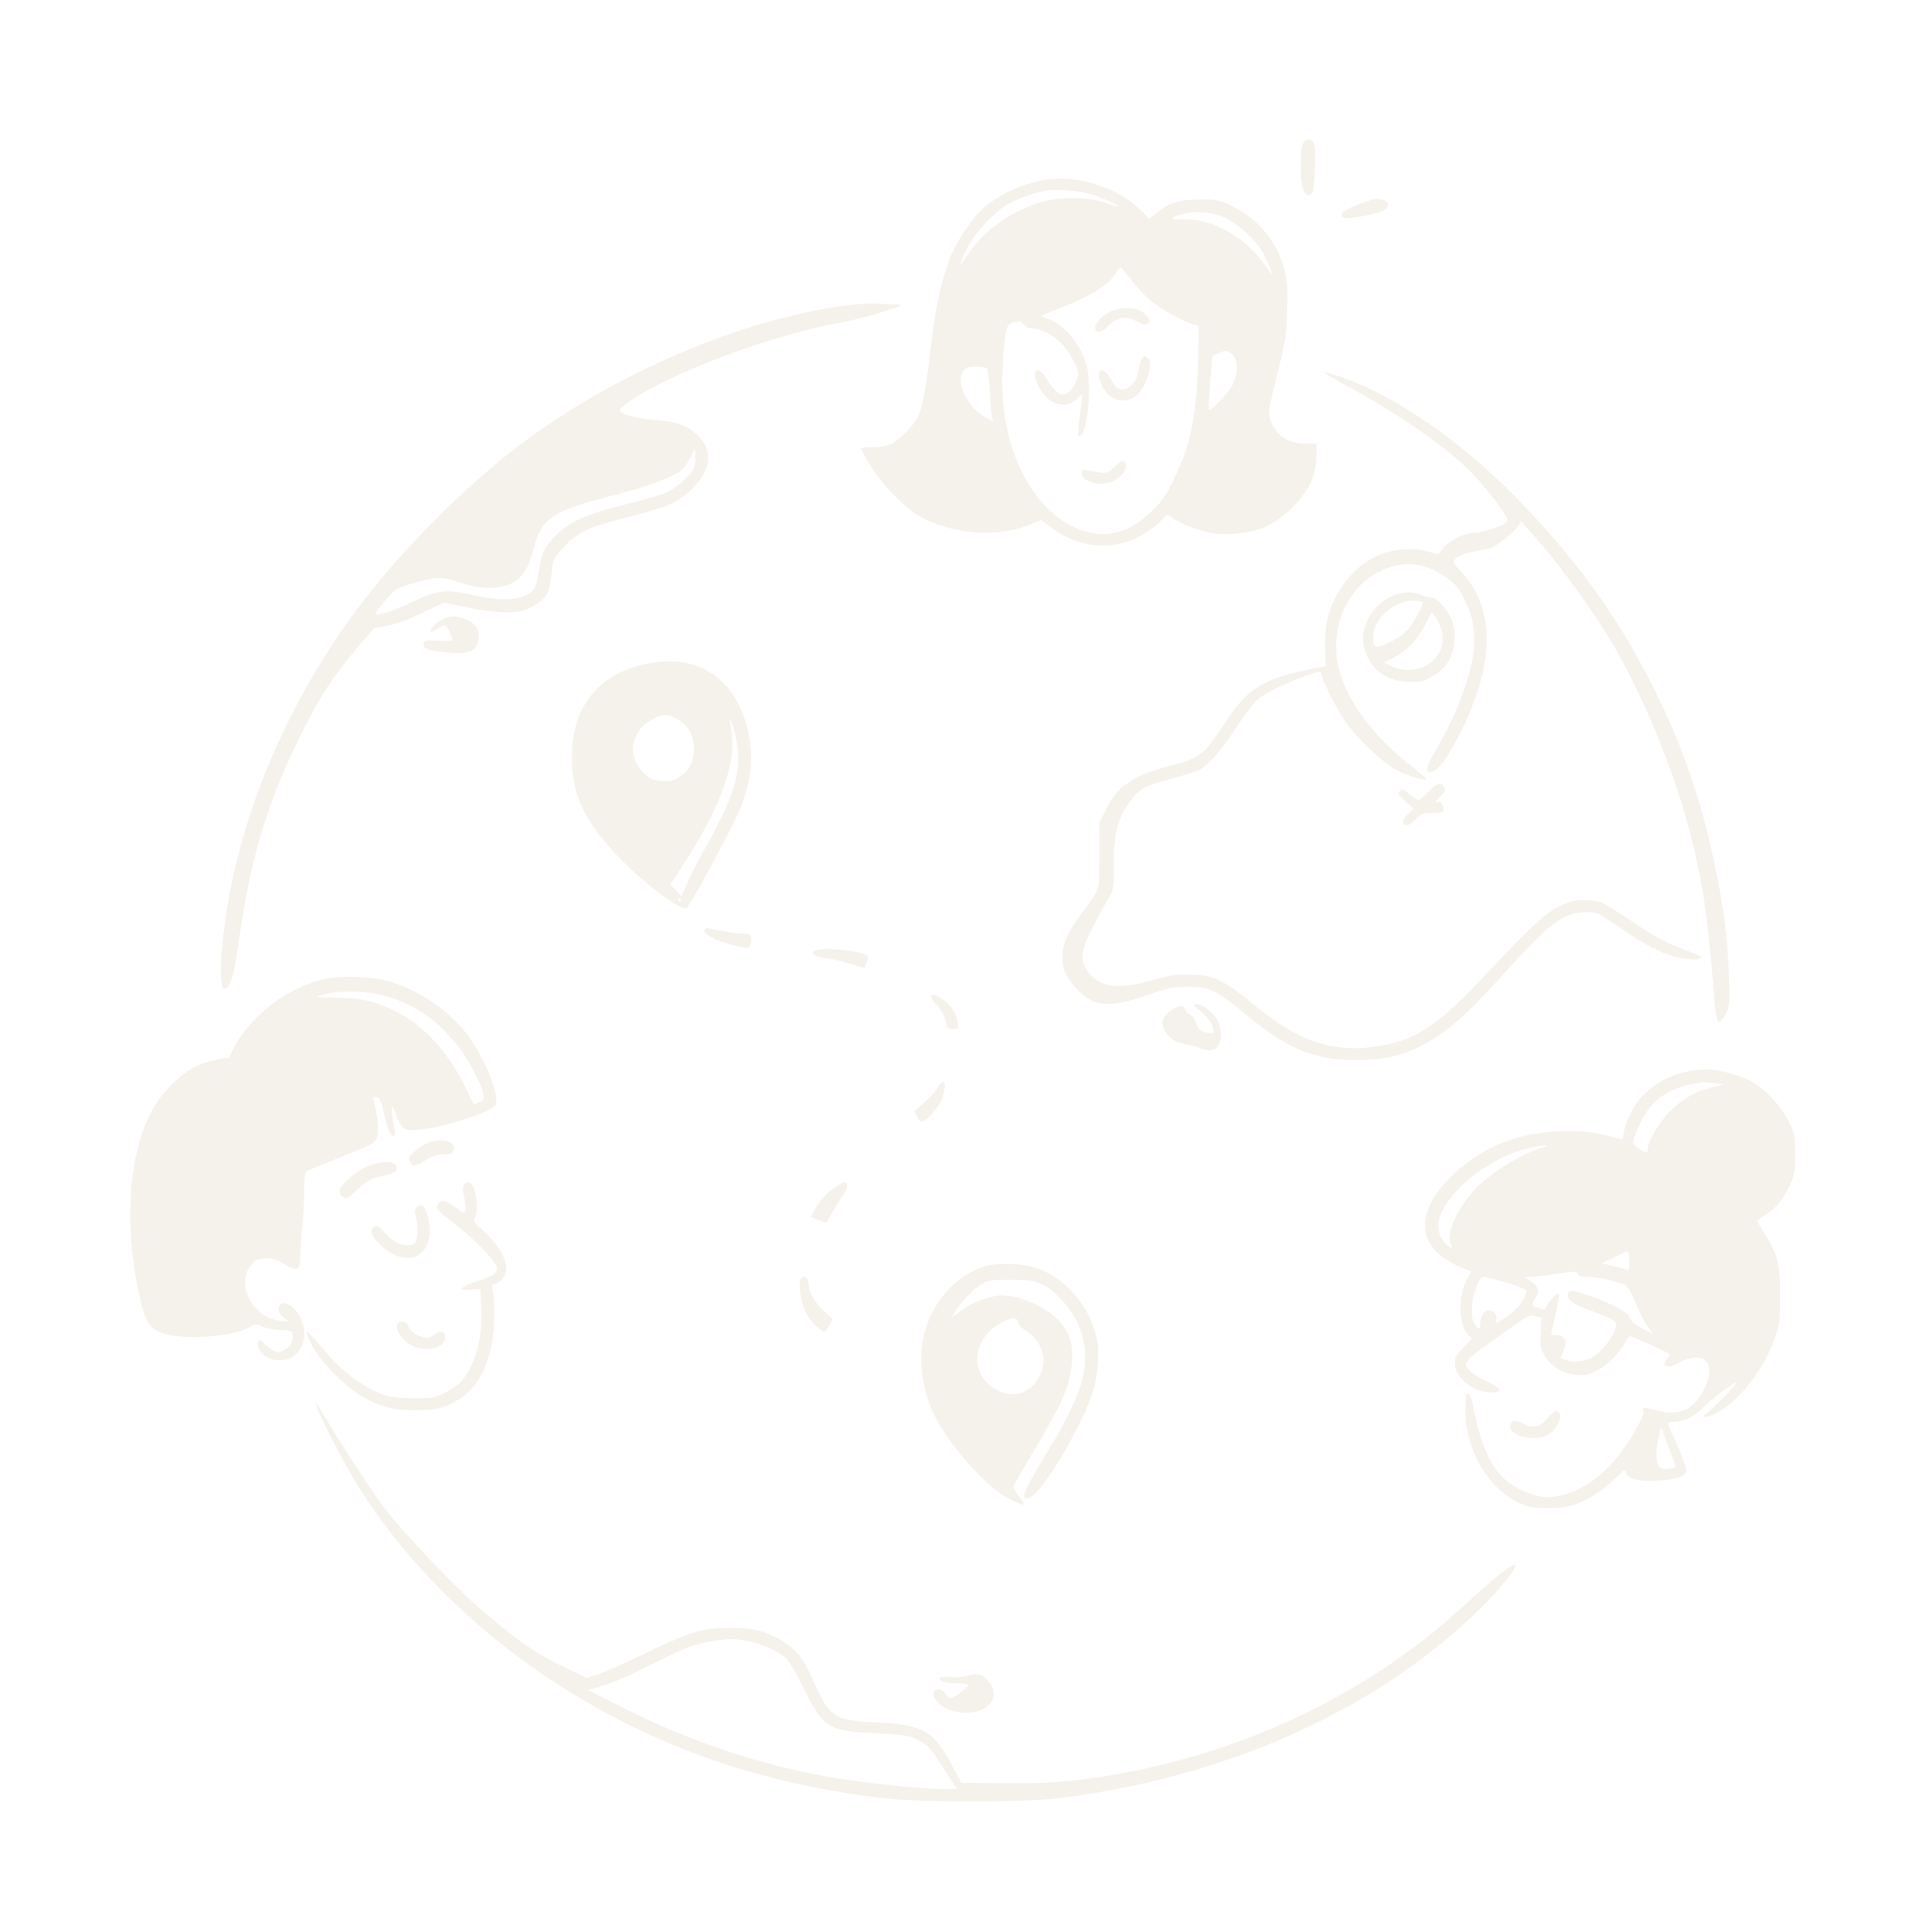
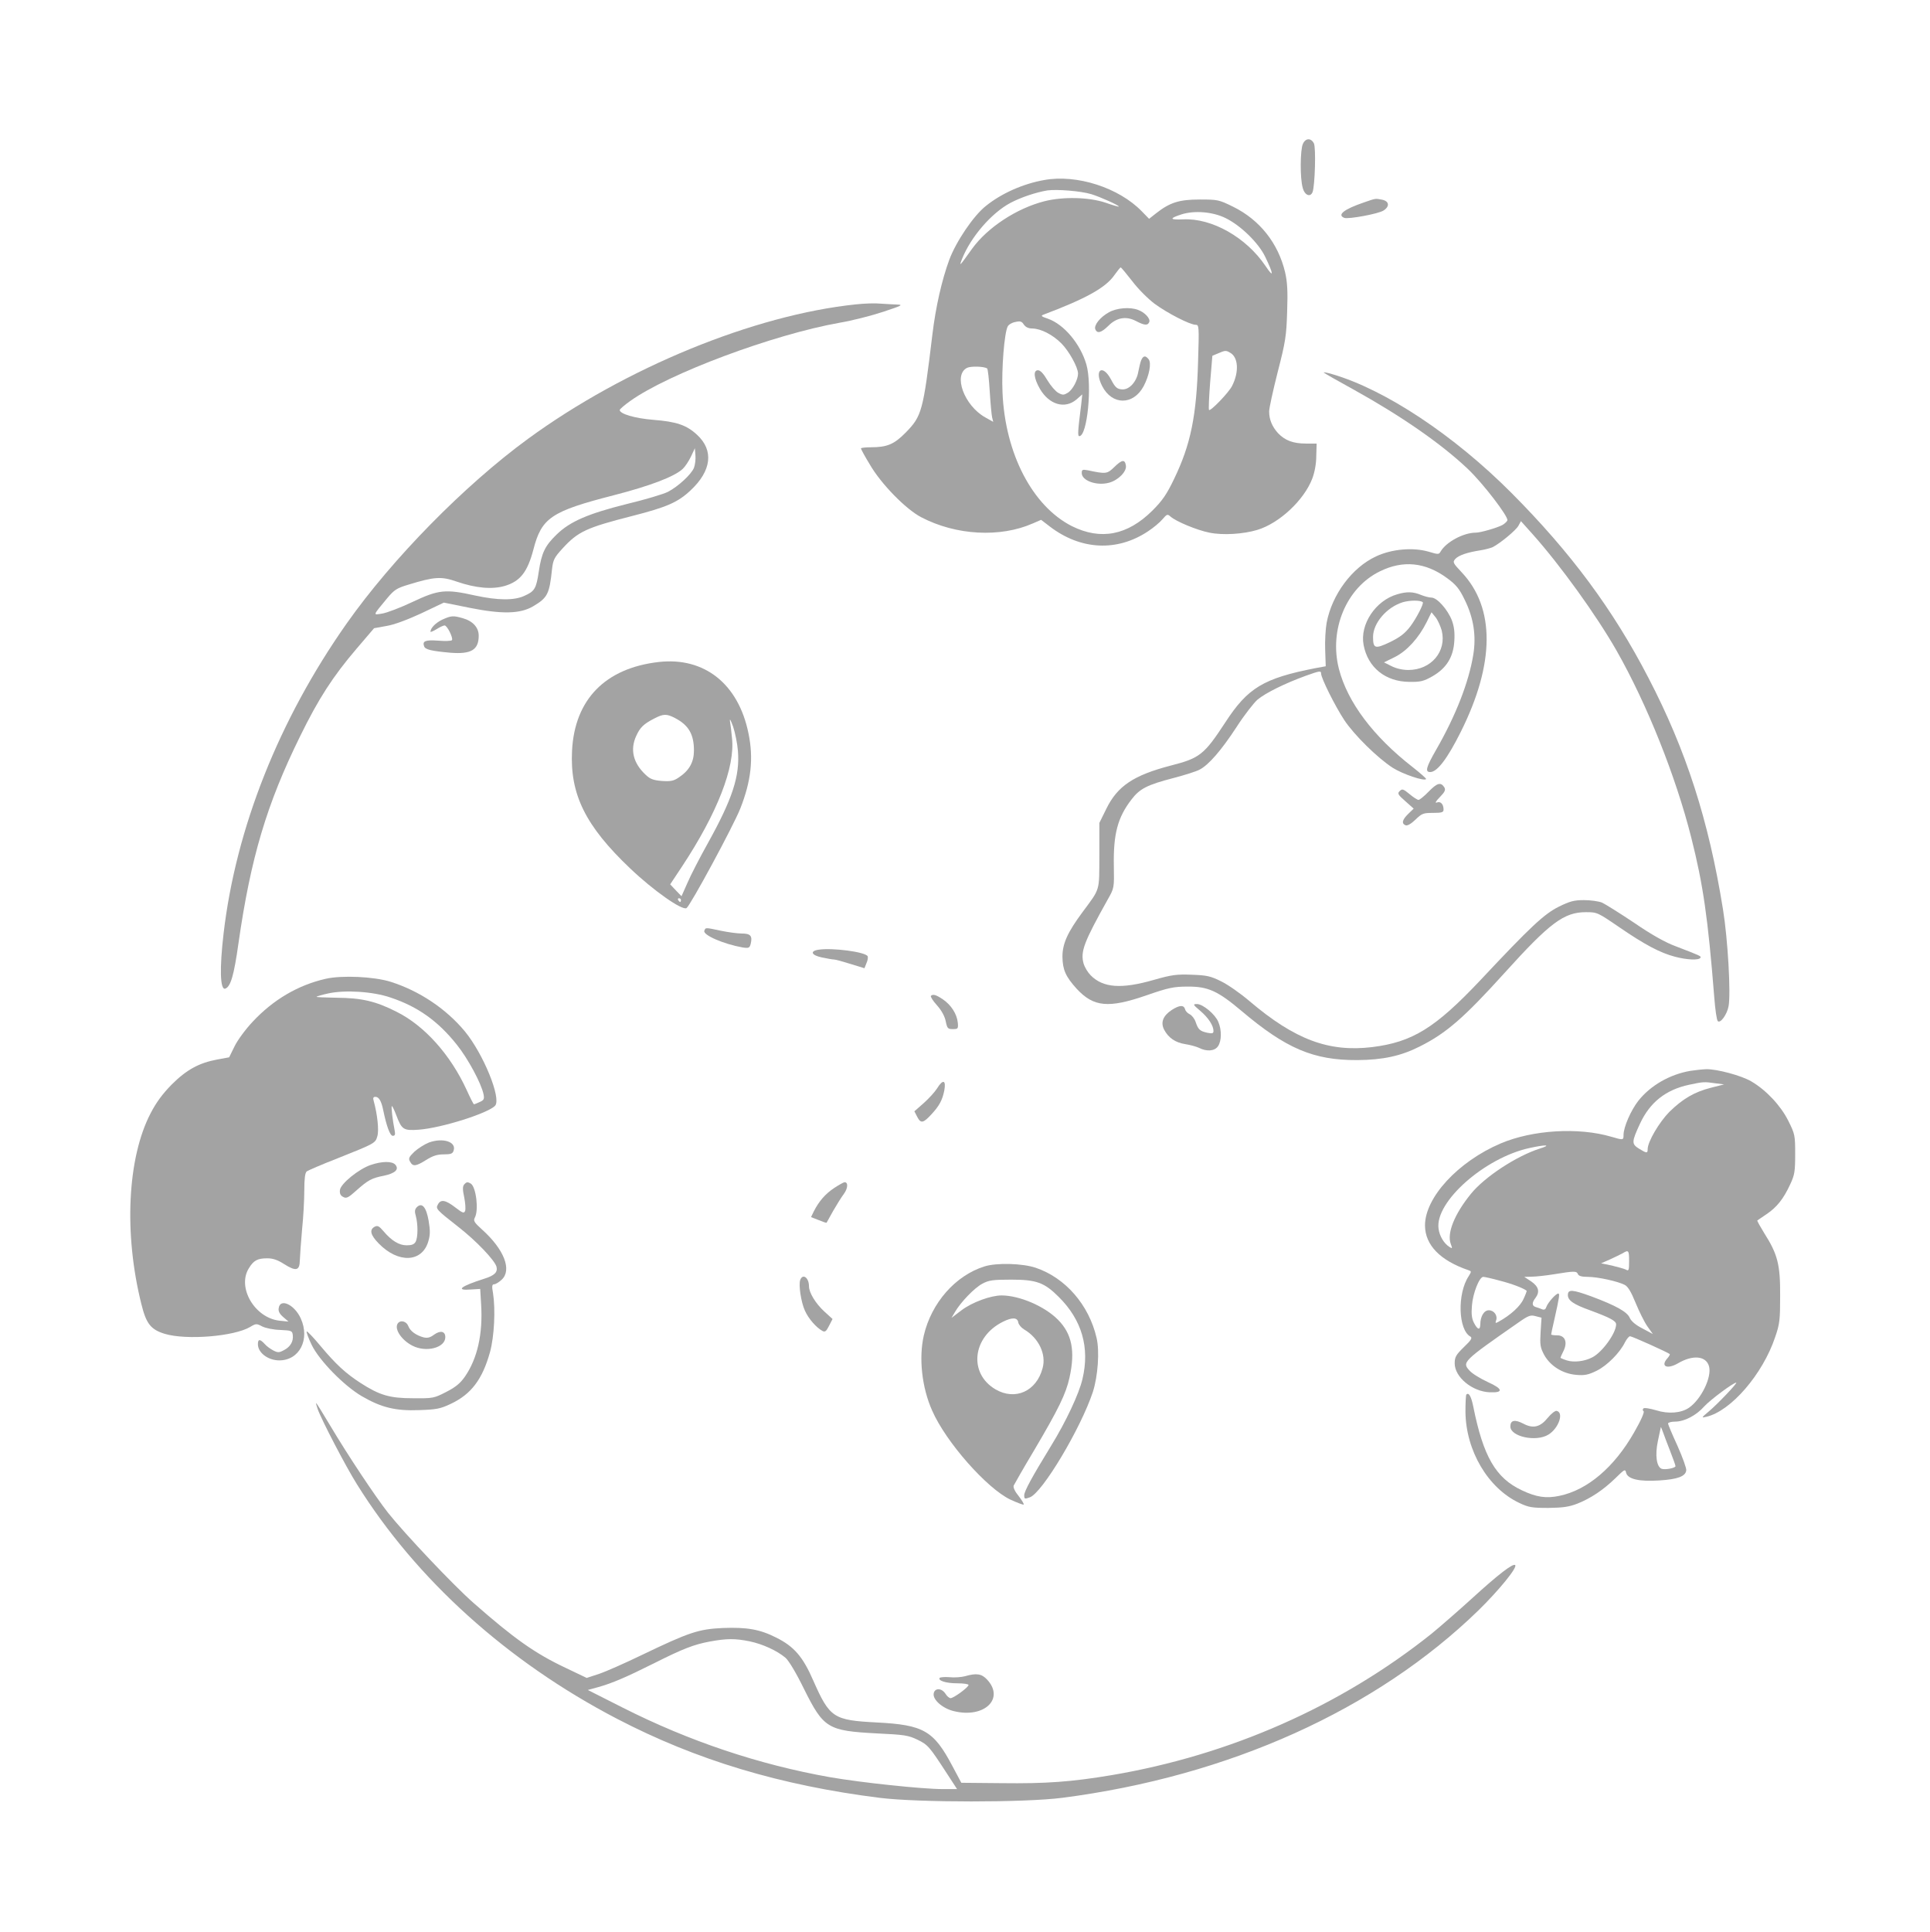
<svg xmlns="http://www.w3.org/2000/svg" version="1.0" width="1040pt" height="1041pt" viewBox="0 0 1040 1041" preserveAspectRatio="xMidYMid meet">
-   <g transform="translate(0,1041) scale(0.1,-0.1)" fill="#F5F2EB" stroke="none">
+   <g transform="translate(0,1041) scale(0.1,-0.1)" fill="#a3a3a3" stroke="none">
    <path d="M7022 9635 c-15 -32 -16 -187 -1 -237 10 -40 41 -53 53 -23 13 34 19 242 7 263 -16 30 -45 28 -59 -3z" />
    <path d="M5628 9440 c-114 -20 -231 -72 -315 -140 -66 -52 -160 -191 -197 -290 -40 -109 -73 -253 -91 -403 -50 -415 -57 -439 -144 -528 -62 -63 -100 -79 -188 -79 -29 0 -53 -3 -53 -6 0 -4 21 -43 48 -87 60 -104 194 -241 277 -284 187 -98 426 -111 602 -33 l44 19 47 -36 c166 -127 362 -137 529 -26 29 19 64 48 78 65 24 28 27 29 43 15 30 -27 144 -74 210 -87 73 -15 183 -8 259 15 118 36 250 159 295 275 13 34 22 80 22 123 l2 67 -58 0 c-69 0 -113 17 -150 56 -32 35 -48 74 -48 117 0 18 21 113 46 212 42 163 47 194 51 325 4 111 1 161 -11 213 -37 156 -136 282 -280 353 -77 38 -84 39 -180 39 -111 0 -161 -16 -235 -74 l-38 -30 -39 40 c-124 128 -351 201 -526 169z m253 -76 c49 -15 149 -60 149 -67 0 -2 -33 7 -72 21 -90 30 -228 33 -328 8 -150 -38 -307 -141 -390 -255 -70 -98 -72 -100 -55 -56 47 118 158 247 261 302 57 30 138 57 199 67 51 7 179 -3 236 -20z m724 -129 c82 -40 178 -134 214 -209 46 -96 47 -117 2 -50 -104 155 -290 260 -445 252 -73 -3 -76 5 -8 27 70 22 168 14 237 -20z m-502 -341 c31 -41 85 -95 120 -121 68 -50 190 -113 221 -113 18 0 19 -8 13 -197 -8 -294 -40 -449 -129 -633 -40 -84 -64 -118 -117 -171 -135 -134 -279 -161 -434 -84 -213 108 -360 391 -374 720 -6 129 10 322 28 356 5 10 23 21 41 24 26 6 35 4 46 -14 10 -14 25 -21 46 -21 46 -1 109 -33 156 -80 41 -41 90 -129 90 -163 0 -32 -28 -85 -53 -102 -23 -14 -29 -15 -53 -2 -15 8 -41 38 -59 68 -21 36 -38 54 -51 54 -27 0 -22 -44 11 -101 50 -85 134 -109 196 -57 l32 28 -6 -55 c-18 -143 -20 -170 -10 -170 43 0 70 275 38 386 -32 111 -121 217 -208 247 -36 12 -39 16 -22 22 228 86 335 145 382 214 16 22 30 40 33 40 3 0 31 -34 63 -75z m526 -384 c45 -24 50 -104 11 -180 -19 -37 -116 -137 -124 -129 -3 3 0 70 6 148 l12 144 31 13 c37 16 42 17 64 4z m-1309 -85 c4 -2 10 -57 14 -122 4 -65 10 -129 13 -142 l6 -24 -43 24 c-114 64 -174 229 -98 267 21 10 90 8 108 -3z" />
    <path d="M5976 8727 c-47 -26 -81 -69 -73 -91 10 -25 32 -19 69 17 45 46 96 55 149 28 47 -25 65 -26 73 -6 7 18 -24 52 -60 65 -44 17 -116 11 -158 -13z" />
    <path d="M6150 8468 c-5 -13 -11 -40 -15 -60 -9 -56 -50 -100 -89 -96 -26 2 -36 11 -58 53 -46 86 -93 53 -48 -35 53 -104 167 -105 223 -2 31 58 44 127 27 147 -17 21 -29 19 -40 -7z" />
    <path d="M6006 7894 c-39 -38 -45 -39 -143 -18 -29 5 -33 4 -33 -15 0 -41 81 -70 147 -52 49 13 96 60 91 92 -5 35 -21 33 -62 -7z" />
    <path d="M7350 9319 c-108 -37 -145 -67 -105 -83 22 -8 186 22 212 40 34 22 30 50 -8 58 -38 7 -32 8 -99 -15z" />
    <path d="M4613 8770 c-549 -57 -1244 -342 -1768 -725 -342 -250 -732 -647 -977 -995 -364 -517 -597 -1103 -663 -1670 -22 -187 -19 -306 9 -297 29 10 47 72 71 243 66 461 152 751 333 1118 99 202 176 321 304 471 l94 110 66 12 c40 6 112 33 188 68 l122 58 139 -28 c175 -35 272 -33 342 8 78 46 88 66 102 199 6 52 12 64 57 113 83 91 129 112 376 175 184 47 245 73 313 137 114 106 127 216 36 300 -57 53 -111 71 -237 81 -99 8 -180 32 -180 53 0 4 25 26 56 48 207 148 769 358 1129 422 66 11 172 38 235 59 100 33 110 38 75 39 -22 1 -62 3 -90 5 -27 3 -87 1 -132 -4z m-873 -881 c-15 -36 -86 -101 -140 -129 -23 -12 -123 -42 -223 -66 -208 -52 -305 -94 -377 -164 -63 -61 -81 -99 -96 -198 -14 -94 -22 -108 -79 -133 -54 -25 -143 -24 -263 2 -161 36 -198 32 -338 -34 -65 -31 -139 -59 -164 -63 -51 -8 -53 -14 27 83 38 45 51 54 115 73 140 43 177 45 260 16 102 -35 190 -43 259 -23 83 25 122 75 154 197 44 170 96 205 431 291 198 51 327 100 373 142 13 12 33 42 45 67 l21 45 3 -39 c2 -21 -2 -51 -8 -67z" />
    <path d="M7135 8402 c6 -5 78 -46 160 -91 256 -142 470 -290 614 -426 83 -78 222 -260 215 -279 -3 -7 -15 -18 -27 -25 -31 -16 -118 -41 -143 -41 -67 0 -161 -51 -190 -102 -9 -16 -13 -16 -63 -1 -85 25 -200 15 -285 -25 -129 -60 -237 -205 -266 -357 -6 -33 -10 -99 -8 -147 l3 -88 -55 -10 c-281 -55 -365 -106 -486 -292 -114 -174 -137 -193 -294 -233 -200 -52 -287 -110 -347 -232 l-38 -77 0 -176 c-1 -196 6 -174 -91 -305 -80 -108 -108 -169 -108 -240 1 -70 17 -107 77 -173 91 -98 171 -106 376 -35 118 41 147 47 221 47 110 1 163 -23 291 -131 240 -203 388 -266 624 -265 138 1 235 22 336 73 144 72 239 155 458 397 244 270 320 327 438 327 61 0 63 -1 180 -81 137 -94 220 -138 300 -159 64 -17 129 -20 137 -6 6 9 3 10 -132 62 -55 20 -132 63 -225 127 -78 52 -156 101 -174 109 -18 7 -61 13 -96 13 -54 0 -76 -6 -137 -36 -79 -40 -151 -107 -422 -396 -243 -257 -365 -333 -583 -360 -233 -28 -416 40 -660 247 -49 42 -119 91 -155 108 -56 28 -77 32 -157 35 -81 3 -107 0 -205 -28 -174 -50 -273 -43 -340 25 -15 15 -32 43 -38 63 -18 65 2 116 131 347 34 60 34 61 32 180 -3 170 20 260 95 357 44 58 84 79 227 116 61 16 124 36 140 45 49 25 118 105 199 229 41 64 93 130 113 148 45 37 146 87 261 129 73 26 82 28 82 12 0 -25 75 -175 125 -251 53 -80 179 -204 261 -257 54 -34 168 -73 180 -61 2 3 -31 32 -73 65 -212 165 -351 350 -397 529 -54 211 40 437 220 525 125 62 246 50 363 -36 49 -36 66 -57 95 -117 48 -97 63 -194 46 -297 -24 -146 -93 -325 -200 -511 -54 -94 -61 -120 -32 -120 38 0 93 73 164 215 185 369 187 670 5 862 -47 50 -49 54 -33 72 18 19 64 35 136 46 25 4 54 12 65 17 41 21 127 92 139 116 l13 24 61 -68 c152 -170 346 -440 454 -629 165 -290 320 -679 403 -1008 64 -253 90 -433 124 -861 5 -65 13 -122 19 -128 14 -14 50 36 58 80 13 67 -4 363 -30 522 -77 480 -199 858 -402 1248 -191 369 -420 677 -739 997 -309 310 -680 556 -965 639 -30 9 -50 12 -45 8z" />
    <path d="M7531 7208 c-117 -33 -203 -162 -182 -273 23 -122 118 -198 246 -199 61 -1 77 3 125 30 75 43 113 103 118 190 3 46 -1 78 -13 111 -23 59 -80 123 -110 123 -12 0 -39 7 -58 15 -41 17 -76 18 -126 3z m137 -43 c7 -6 -34 -86 -67 -130 -29 -38 -55 -58 -110 -85 -80 -38 -91 -35 -91 28 0 74 73 160 160 187 37 11 95 12 108 0z m102 -152 c28 -113 -57 -213 -180 -213 -31 0 -66 8 -91 21 l-40 20 59 29 c65 33 128 102 171 188 l26 53 22 -27 c12 -15 26 -47 33 -71z" />
    <path d="M2383 7071 c-35 -17 -63 -45 -63 -65 0 -3 15 3 33 14 17 11 37 20 43 20 14 0 47 -67 40 -79 -3 -5 -37 -6 -74 -3 -70 5 -87 -2 -76 -31 6 -17 40 -25 141 -34 112 -9 153 15 153 92 0 44 -32 79 -86 94 -52 15 -62 14 -111 -8z" />
    <path d="M3550 6843 c-288 -33 -453 -202 -467 -478 -12 -235 72 -405 313 -634 126 -120 280 -228 304 -214 21 14 252 441 290 537 58 147 72 269 44 404 -54 267 -238 413 -484 385z m88 -302 c73 -38 102 -87 102 -175 0 -62 -25 -107 -80 -144 -29 -20 -44 -23 -93 -20 -46 4 -63 10 -88 34 -67 63 -84 135 -50 209 21 46 40 64 96 93 50 26 67 27 113 3z m339 -177 c11 -135 -29 -258 -163 -499 -43 -77 -92 -172 -109 -212 l-32 -72 -31 32 -30 32 63 95 c191 289 288 538 270 694 -3 33 -8 75 -11 91 -2 17 5 3 17 -30 11 -33 23 -92 26 -131z m-307 -804 c0 -5 -2 -10 -4 -10 -3 0 -8 5 -11 10 -3 6 -1 10 4 10 6 0 11 -4 11 -10z" />
    <path d="M7700 6145 c-24 -25 -49 -45 -55 -45 -6 0 -28 14 -48 31 -34 28 -40 30 -53 17 -14 -13 -10 -20 30 -55 l45 -40 -29 -28 c-33 -32 -38 -53 -14 -62 10 -3 29 8 53 31 34 33 42 36 94 36 48 0 57 3 57 18 0 29 -16 46 -36 38 -12 -5 -6 7 16 29 28 29 32 39 24 53 -19 29 -38 24 -84 -23z" />
    <path d="M3796 5395 c-9 -23 104 -72 206 -90 34 -5 38 -3 44 20 10 42 -1 55 -48 55 -24 0 -74 7 -113 15 -85 18 -82 18 -89 0z" />
    <path d="M4413 5293 c-50 -7 -41 -30 17 -42 28 -6 57 -11 65 -11 8 0 48 -11 89 -24 l75 -23 11 28 c7 15 9 32 6 37 -14 23 -188 46 -263 35z" />
    <path d="M1755 5136 c-149 -34 -283 -113 -393 -231 -38 -40 -82 -100 -98 -133 l-29 -59 -65 -12 c-97 -18 -165 -55 -245 -135 -49 -50 -83 -96 -113 -154 -126 -241 -145 -650 -50 -1029 26 -106 51 -137 126 -160 117 -35 373 -14 460 37 31 19 35 19 65 3 18 -9 60 -18 97 -19 61 -3 65 -4 68 -28 4 -34 -13 -63 -48 -81 -26 -14 -33 -14 -58 -1 -15 8 -36 23 -46 35 -25 27 -36 27 -36 -2 0 -46 55 -87 115 -87 109 0 167 113 116 226 -34 75 -112 111 -119 55 -3 -16 5 -31 25 -48 l28 -24 -50 5 c-133 16 -228 179 -164 282 26 43 47 54 100 54 30 0 56 -9 90 -31 65 -41 84 -36 85 21 1 25 6 99 12 165 7 66 12 161 12 211 0 61 4 95 13 102 6 5 82 38 167 71 203 81 203 81 214 120 9 31 0 117 -20 189 -5 16 -2 22 9 22 19 0 32 -22 42 -70 18 -88 37 -140 52 -140 12 0 14 7 10 29 -11 54 -20 131 -15 131 3 0 13 -21 23 -47 30 -80 39 -86 122 -80 123 9 378 90 412 130 33 41 -64 278 -163 399 -102 123 -246 219 -401 268 -89 28 -263 36 -350 16z m350 -101 c147 -49 256 -127 357 -254 61 -76 132 -209 144 -267 5 -26 2 -32 -21 -42 -14 -7 -28 -12 -31 -12 -2 0 -20 35 -39 77 -87 190 -227 346 -377 421 -114 58 -190 75 -325 76 -61 1 -109 3 -107 5 2 3 30 11 62 18 90 20 241 11 337 -22z" />
    <path d="M5017 5044 c-3 -4 11 -27 33 -51 25 -28 42 -60 47 -86 8 -38 11 -42 38 -42 28 0 30 2 27 35 -5 47 -36 95 -80 125 -37 25 -54 30 -65 19z" />
    <path d="M6468 4964 c44 -37 72 -80 72 -109 0 -13 -6 -15 -32 -10 -41 9 -50 17 -64 58 -6 18 -20 36 -32 42 -11 5 -23 17 -25 27 -7 24 -30 23 -72 -4 -47 -31 -61 -67 -41 -106 23 -44 61 -70 114 -78 26 -4 59 -13 74 -20 41 -21 84 -18 102 8 20 28 21 88 2 132 -17 41 -83 96 -115 96 -23 0 -22 -3 17 -36z" />
    <path d="M9110 4640 c-111 -19 -215 -79 -280 -161 -40 -51 -80 -142 -80 -184 0 -29 -1 -29 -66 -10 -177 52 -424 37 -596 -36 -230 -98 -409 -292 -408 -443 1 -105 82 -188 234 -240 17 -6 17 -7 1 -33 -62 -94 -56 -289 10 -325 11 -7 4 -19 -35 -56 -43 -42 -50 -54 -50 -88 0 -74 94 -152 189 -156 75 -3 72 18 -10 55 -41 19 -85 46 -98 61 -43 46 -39 50 264 261 53 37 64 41 92 33 l31 -8 -5 -78 c-4 -68 -2 -82 19 -122 33 -60 100 -102 173 -108 45 -4 65 0 110 22 57 28 126 98 153 154 9 17 21 32 27 32 11 0 204 -87 214 -96 2 -2 -3 -12 -12 -22 -40 -44 -3 -62 56 -28 82 48 153 40 168 -17 15 -58 -42 -176 -108 -222 -42 -29 -111 -35 -177 -14 -34 10 -64 15 -69 10 -5 -5 -4 -12 1 -15 6 -4 -14 -50 -51 -114 -107 -188 -252 -311 -403 -342 -71 -15 -124 -7 -202 30 -141 66 -208 182 -262 452 -11 54 -24 77 -37 64 -3 -3 -5 -45 -5 -93 2 -210 122 -412 290 -491 50 -24 69 -27 157 -27 79 1 112 6 156 23 73 29 140 74 205 137 50 49 53 51 58 29 9 -34 71 -48 178 -41 99 6 142 22 146 54 2 11 -20 71 -47 132 -28 61 -51 115 -51 121 0 5 17 10 37 10 51 0 115 33 159 83 32 35 156 127 171 127 10 0 -101 -116 -145 -153 -43 -36 -44 -38 -16 -31 132 30 304 229 371 429 25 72 27 94 27 225 1 167 -14 223 -86 336 -22 36 -39 66 -37 68 2 1 25 17 50 34 55 37 91 82 127 160 24 51 27 69 27 163 0 101 -1 108 -37 180 -41 82 -119 165 -199 212 -54 32 -186 67 -243 66 -23 -1 -61 -5 -86 -9z m135 -67 l47 -6 -71 -18 c-90 -23 -151 -59 -224 -130 -55 -56 -117 -161 -117 -201 0 -23 -5 -23 -47 3 -40 25 -40 36 6 135 53 114 138 182 264 209 75 16 82 17 142 8z m-947 -352 c-125 -40 -296 -152 -370 -243 -89 -109 -131 -213 -109 -271 9 -24 9 -26 -7 -16 -30 19 -54 59 -59 99 -20 144 248 381 489 434 91 20 123 18 56 -3z m482 -606 c0 -50 -2 -55 -17 -46 -10 5 -44 14 -76 22 l-58 12 48 21 c26 12 57 27 68 33 32 20 35 16 35 -42z m-276 -70 c4 -10 20 -15 53 -15 54 0 162 -24 199 -43 18 -9 35 -38 59 -97 19 -46 47 -103 63 -126 l30 -42 -56 30 c-36 18 -60 39 -68 56 -13 33 -74 67 -208 117 -102 37 -126 39 -126 7 0 -29 30 -50 119 -82 108 -40 141 -57 141 -76 0 -47 -75 -151 -129 -178 -42 -22 -100 -28 -137 -16 -19 6 -34 13 -34 14 0 2 7 18 16 36 24 48 9 85 -34 85 -18 0 -32 2 -32 5 0 3 7 37 16 75 29 129 31 145 22 145 -13 0 -56 -49 -64 -72 -4 -13 -11 -17 -22 -13 -10 4 -25 10 -34 12 -22 6 -23 23 -3 49 25 33 18 61 -22 89 l-38 25 40 1 c22 0 76 6 120 13 110 18 122 18 129 1z m-419 -36 c63 -16 126 -40 143 -54 1 -1 -6 -21 -17 -44 -17 -39 -71 -88 -135 -123 -16 -9 -18 -8 -13 7 10 25 -10 55 -39 55 -26 0 -46 -33 -46 -77 -1 -32 -15 -28 -34 9 -12 23 -15 48 -11 94 5 66 40 154 61 154 7 0 48 -9 91 -21z m916 -917 c16 -41 29 -77 29 -82 0 -10 -56 -21 -75 -14 -27 11 -36 73 -20 149 8 38 15 72 16 75 0 3 5 -8 11 -25 6 -16 23 -63 39 -103z" />
    <path d="M5050 4545 c-12 -19 -44 -54 -72 -79 l-50 -44 16 -31 c19 -36 32 -33 77 16 41 44 58 76 68 126 11 58 -7 64 -39 12z" />
    <path d="M2312 4254 c-23 -9 -58 -31 -78 -49 -30 -29 -34 -37 -24 -54 15 -28 31 -26 87 9 35 22 59 30 94 30 40 0 49 4 54 21 15 47 -58 70 -133 43z" />
    <path d="M1998 4133 c-65 -22 -162 -101 -166 -135 -2 -19 3 -30 17 -37 17 -10 28 -5 70 33 64 57 83 68 150 81 61 13 83 34 62 59 -17 20 -71 20 -133 -1z" />
    <path d="M2501 4027 c-8 -10 -8 -28 1 -69 6 -30 8 -62 5 -72 -6 -15 -13 -13 -53 18 -53 41 -79 45 -94 16 -13 -23 -8 -28 108 -119 98 -76 199 -182 208 -217 7 -29 -11 -47 -66 -64 -129 -41 -158 -65 -71 -58 l49 3 5 -83 c10 -159 -20 -292 -87 -389 -25 -36 -50 -57 -101 -83 -66 -34 -71 -35 -179 -34 -126 0 -180 16 -284 83 -80 52 -132 100 -215 199 -38 46 -72 81 -74 78 -3 -3 9 -36 27 -73 41 -84 174 -220 270 -276 105 -61 182 -80 308 -75 94 3 115 7 172 34 110 52 170 132 211 279 23 85 30 229 16 318 -7 37 -5 47 6 47 8 0 26 11 41 25 56 52 13 163 -105 269 -43 39 -49 48 -40 65 22 40 7 164 -21 183 -18 11 -24 10 -37 -5z" />
    <path d="M4496 4009 c-48 -32 -82 -71 -110 -126 l-15 -31 41 -16 c22 -9 41 -16 43 -14 1 2 17 30 35 63 19 33 45 75 58 92 22 30 24 63 4 63 -5 0 -30 -14 -56 -31z" />
    <path d="M2246 3905 c-11 -12 -12 -23 -5 -47 12 -44 12 -115 -1 -139 -8 -14 -21 -19 -48 -19 -42 0 -82 25 -126 77 -23 27 -31 31 -47 23 -29 -16 -23 -44 22 -90 105 -108 233 -103 267 10 11 36 11 58 2 113 -13 74 -36 100 -64 72z" />
    <path d="M5305 3586 c-156 -49 -285 -196 -326 -371 -28 -121 -11 -281 45 -406 74 -169 294 -418 421 -479 37 -17 69 -29 72 -27 3 3 -10 24 -27 46 -20 24 -30 46 -27 56 4 8 52 93 109 188 133 225 173 307 192 394 32 144 13 237 -63 313 -72 72 -205 129 -302 130 -60 0 -160 -37 -217 -80 l-54 -41 19 32 c31 53 104 129 147 152 35 19 57 22 156 22 135 0 178 -15 256 -93 125 -124 168 -273 128 -442 -18 -79 -90 -232 -169 -360 -104 -170 -145 -245 -145 -267 0 -20 3 -21 30 -11 67 23 275 372 340 568 27 84 37 219 20 291 -41 178 -168 324 -328 378 -71 24 -212 28 -277 7z m183 -302 c2 -11 16 -28 31 -37 79 -46 121 -134 100 -209 -33 -125 -148 -176 -254 -114 -146 86 -125 282 40 364 50 25 79 24 83 -4z" />
    <path d="M4313 3514 c-10 -26 4 -120 25 -166 19 -43 61 -91 94 -109 14 -8 21 -3 36 27 l19 37 -44 40 c-47 43 -83 102 -83 136 0 46 -33 71 -47 35z" />
    <path d="M2147 3283 c-27 -27 13 -92 76 -124 74 -38 177 -11 177 46 0 32 -26 38 -60 14 -21 -16 -36 -20 -57 -15 -41 11 -73 34 -83 62 -9 23 -38 32 -53 17z" />
    <path d="M1712 2818 c20 -57 151 -309 212 -406 319 -512 811 -956 1401 -1263 428 -223 882 -359 1415 -426 208 -26 784 -26 985 0 898 116 1692 474 2244 1011 109 107 210 230 197 243 -11 11 -91 -50 -231 -178 -77 -70 -176 -156 -220 -192 -490 -391 -1086 -654 -1725 -762 -215 -36 -351 -46 -592 -43 l-217 2 -48 90 c-101 191 -155 222 -407 235 -235 12 -254 25 -343 226 -56 129 -104 184 -201 232 -87 44 -157 56 -287 51 -130 -6 -181 -23 -435 -145 -91 -44 -195 -90 -231 -102 l-67 -22 -113 54 c-166 78 -281 160 -498 351 -108 95 -368 370 -459 484 -67 85 -217 310 -312 470 -40 67 -74 122 -76 122 -2 0 2 -15 8 -32z m2329 -1252 c70 -15 145 -49 192 -88 17 -14 58 -82 100 -168 106 -213 128 -226 394 -240 147 -7 168 -10 218 -34 57 -28 64 -37 159 -183 l54 -83 -77 0 c-109 0 -440 35 -607 64 -384 68 -760 194 -1118 375 l-188 95 58 16 c74 21 147 52 299 128 157 79 215 101 300 117 93 17 137 17 216 1z" />
    <path d="M8342 2771 c-41 -51 -79 -60 -132 -32 -46 24 -70 19 -70 -15 0 -55 139 -85 205 -44 56 34 85 120 44 128 -8 1 -29 -15 -47 -37z" />
    <path d="M5200 1378 c-19 -5 -57 -8 -83 -5 -26 2 -50 0 -53 -4 -9 -15 35 -29 95 -29 34 0 61 -4 61 -9 0 -12 -80 -71 -97 -71 -7 0 -20 11 -29 26 -21 30 -58 29 -62 -2 -5 -33 49 -80 109 -94 164 -40 275 67 179 170 -30 32 -57 36 -120 18z" />
  </g>
</svg>
